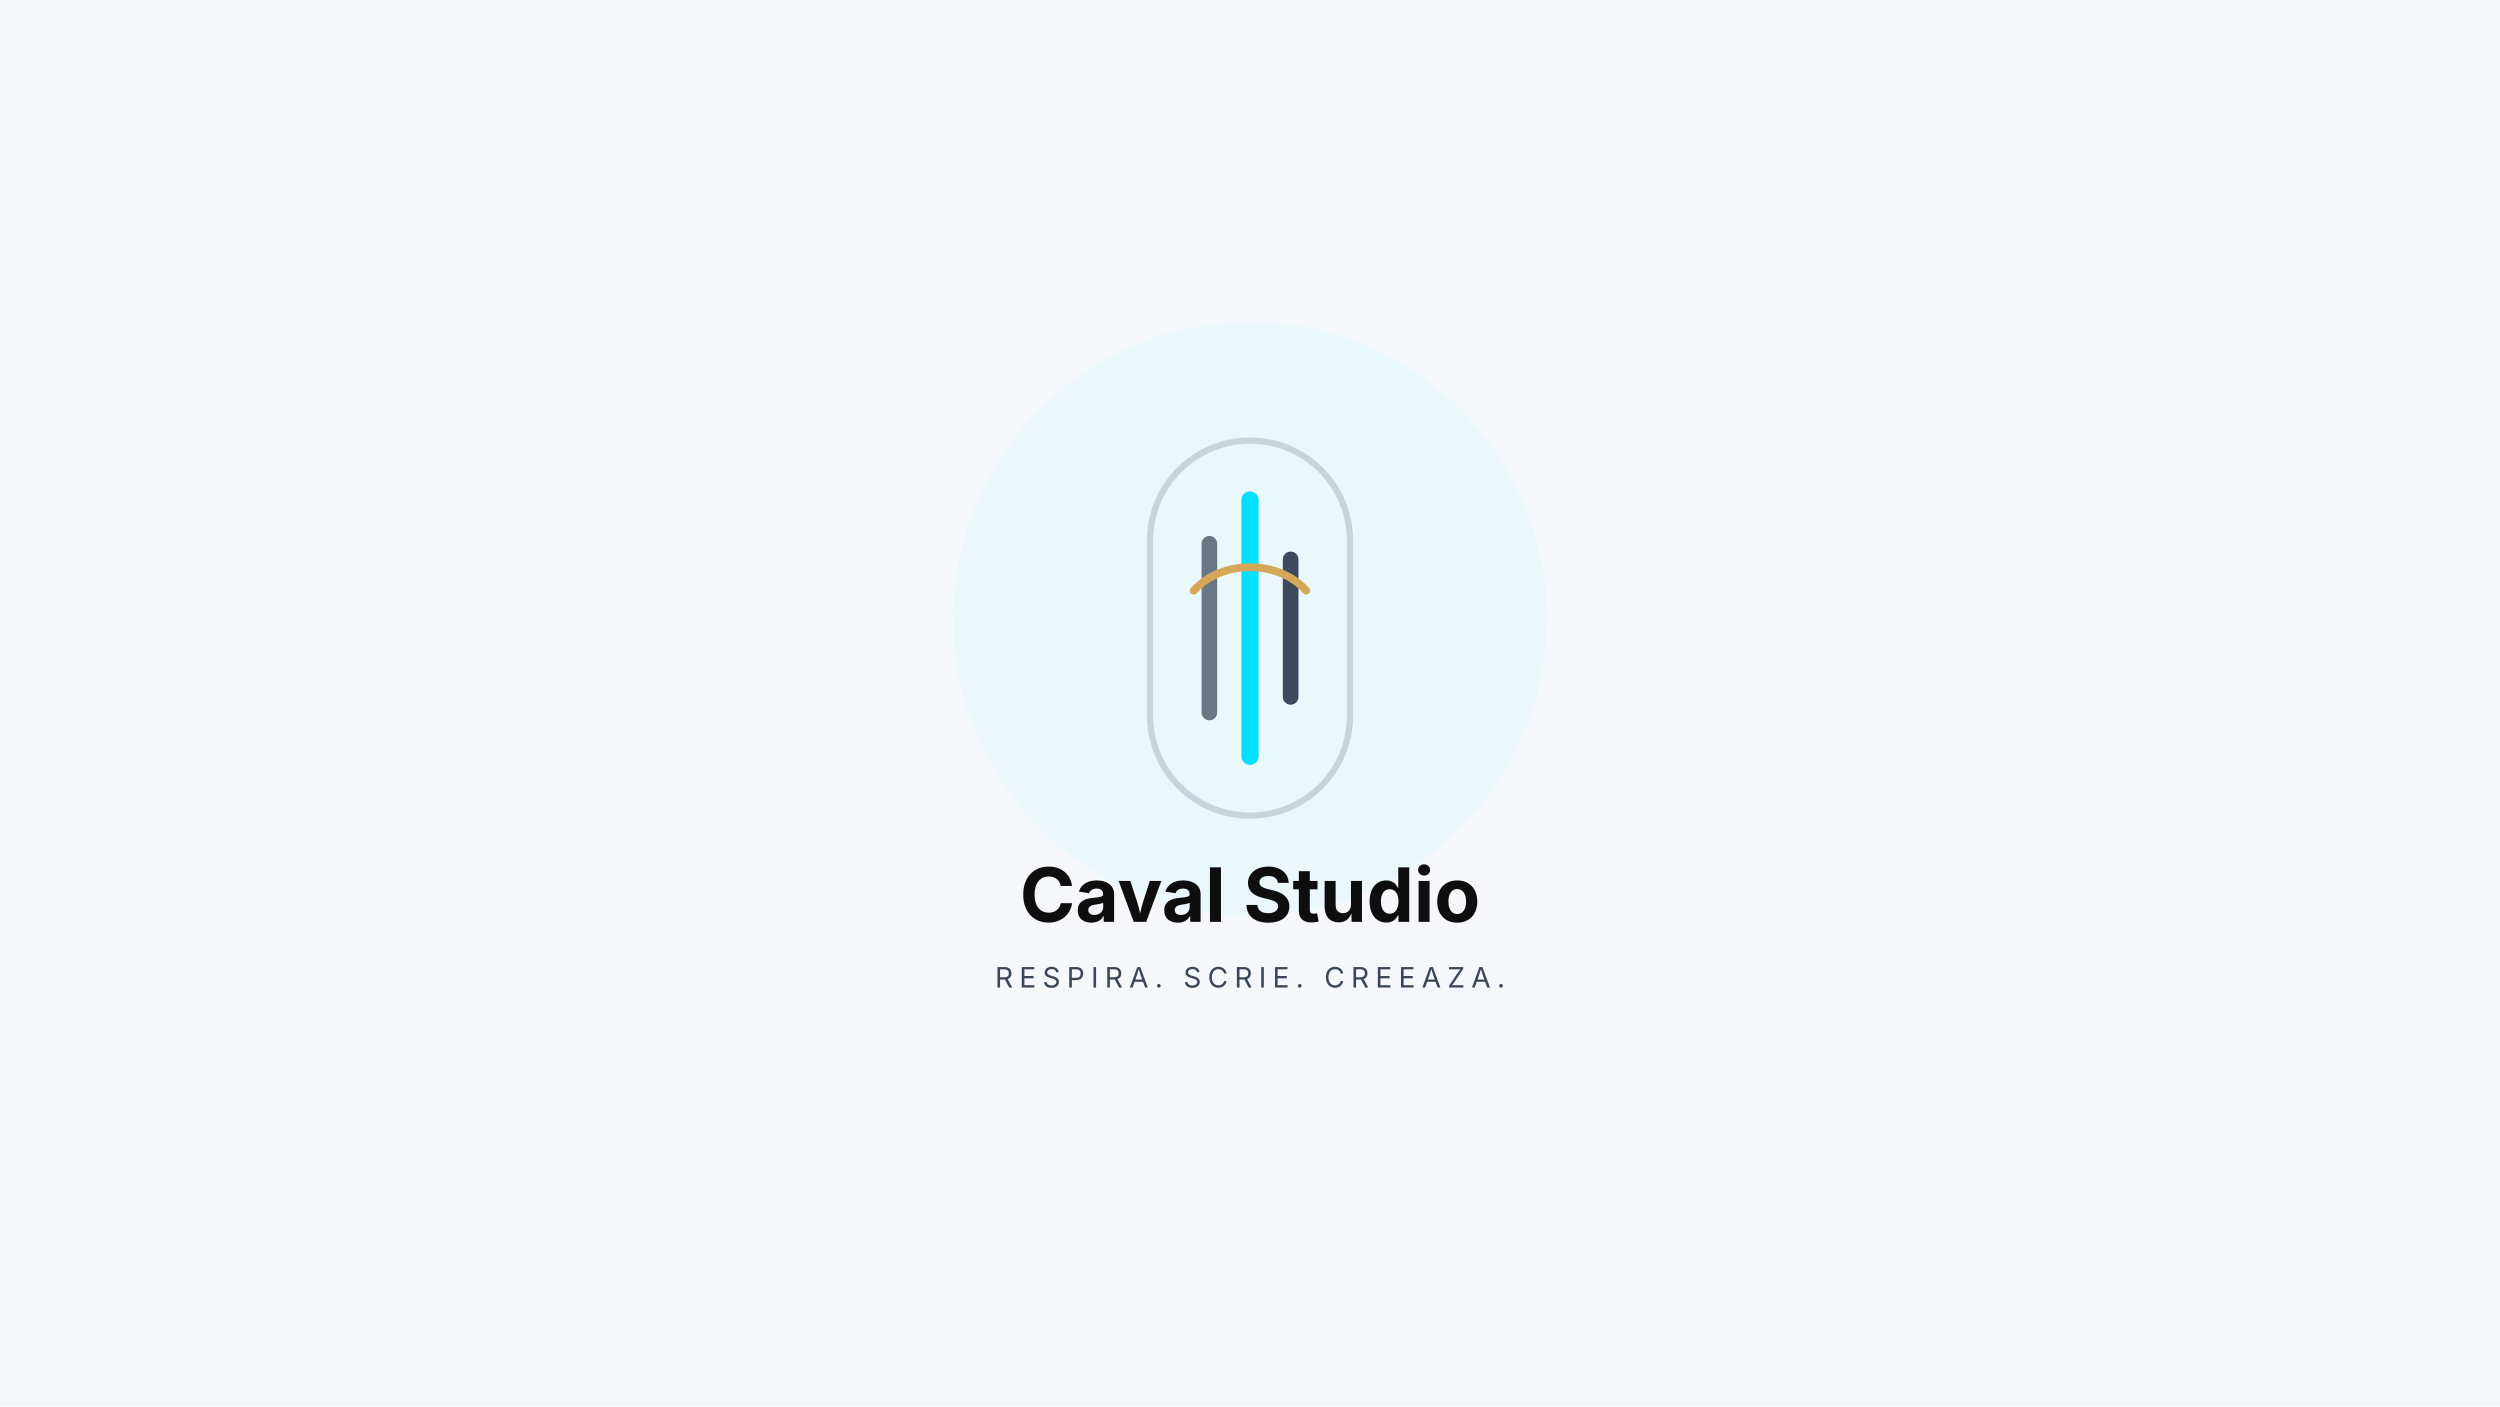
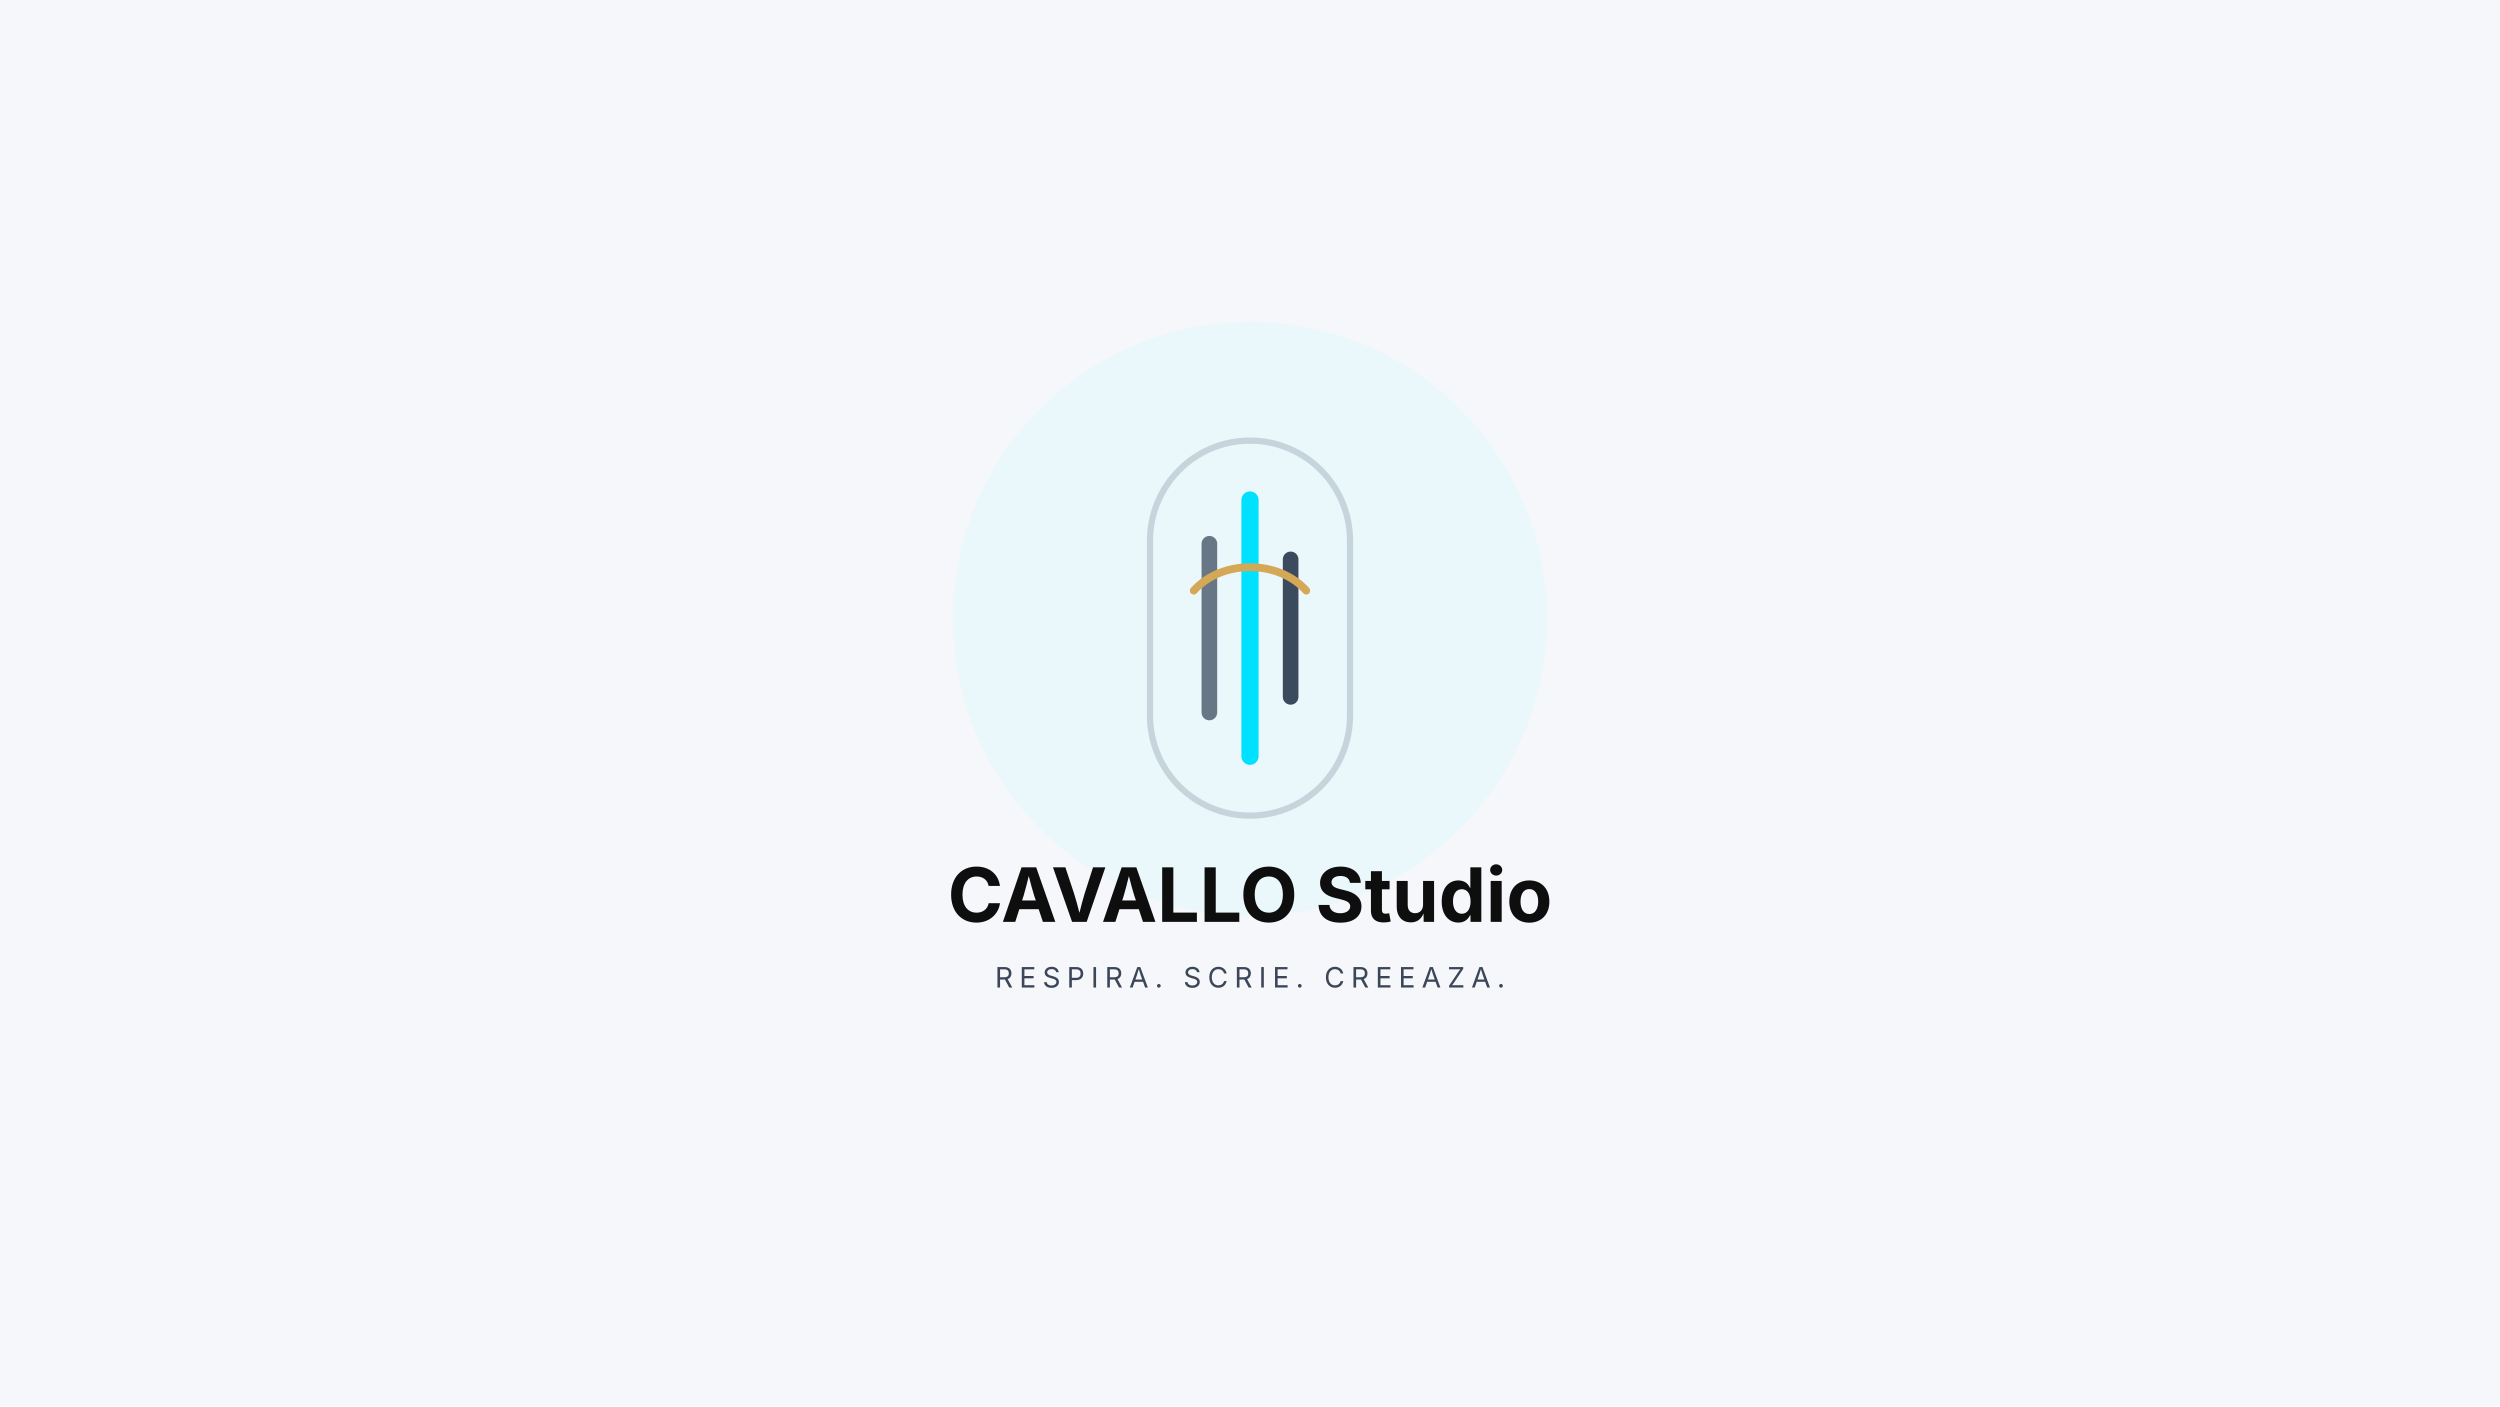
- <svg xmlns="http://www.w3.org/2000/svg" width="1600" height="900" viewBox="0 0 1600 900" role="img" aria-label="Caval Studio light splash">
+ <svg xmlns="http://www.w3.org/2000/svg" width="1600" height="900" viewBox="0 0 1600 900" role="img" aria-label="CAVALLO Studio light splash">
  <rect width="1600" height="900" fill="#F5F7FA" />
  <circle cx="800" cy="396" r="190" fill="#EAF8FC" />
  <g transform="translate(736 282)">
    <rect x="0" y="0" width="128" height="240" rx="64" fill="none" stroke="rgba(10,26,47,0.16)" stroke-width="4" />
    <path d="M38 66V174" stroke="#0A1A2F" stroke-width="10" stroke-linecap="round" opacity="0.58" />
    <path d="M64 38V202" stroke="#00E0FF" stroke-width="11" stroke-linecap="round" />
    <path d="M90 76V164" stroke="#0A1A2F" stroke-width="10" stroke-linecap="round" opacity="0.78" />
    <path d="M28 96C46 76 82 76 100 96" fill="none" stroke="#D4A857" stroke-width="5" stroke-linecap="round" />
  </g>
-   <text x="800" y="590" text-anchor="middle" fill="#0E0E0F" font-family="Sora, Inter, sans-serif" font-size="48" font-weight="700">Caval Studio</text>
+   <text x="800" y="590" text-anchor="middle" fill="#0E0E0F" font-family="Sora, Inter, sans-serif" font-size="48" font-weight="700">CAVALLO Studio</text>
  <text x="800" y="632" text-anchor="middle" fill="#3B4658" font-family="Inter, sans-serif" font-size="18" letter-spacing="4">RESPIRA. SCRIE. CREEAZA.</text>
</svg>
